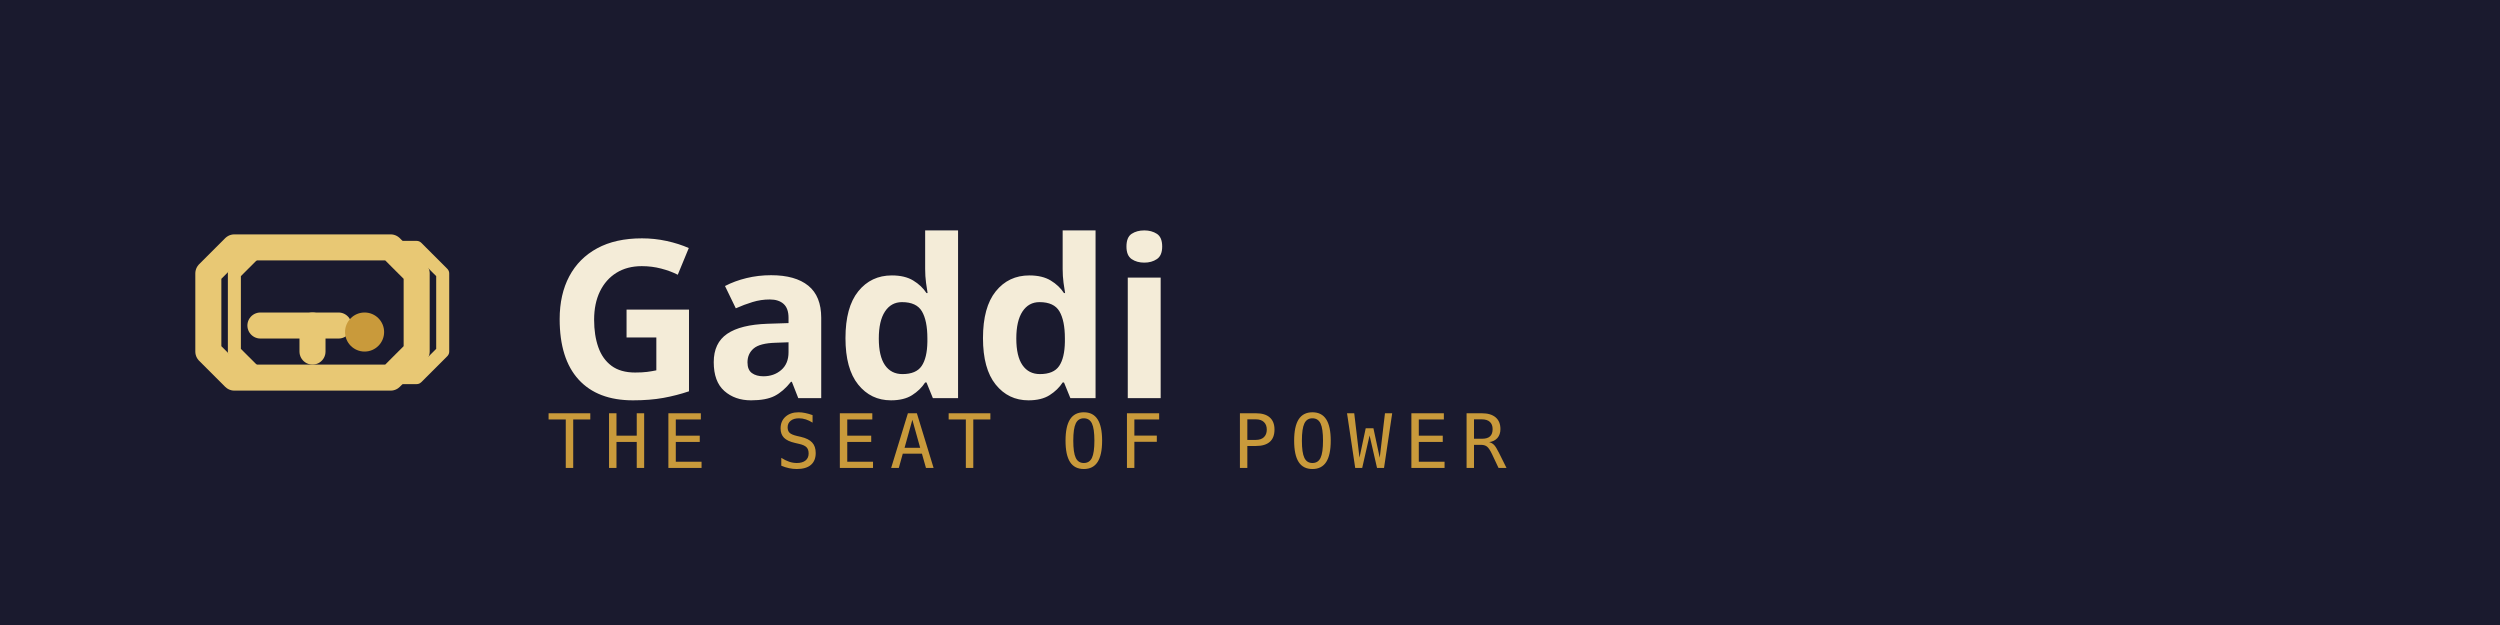
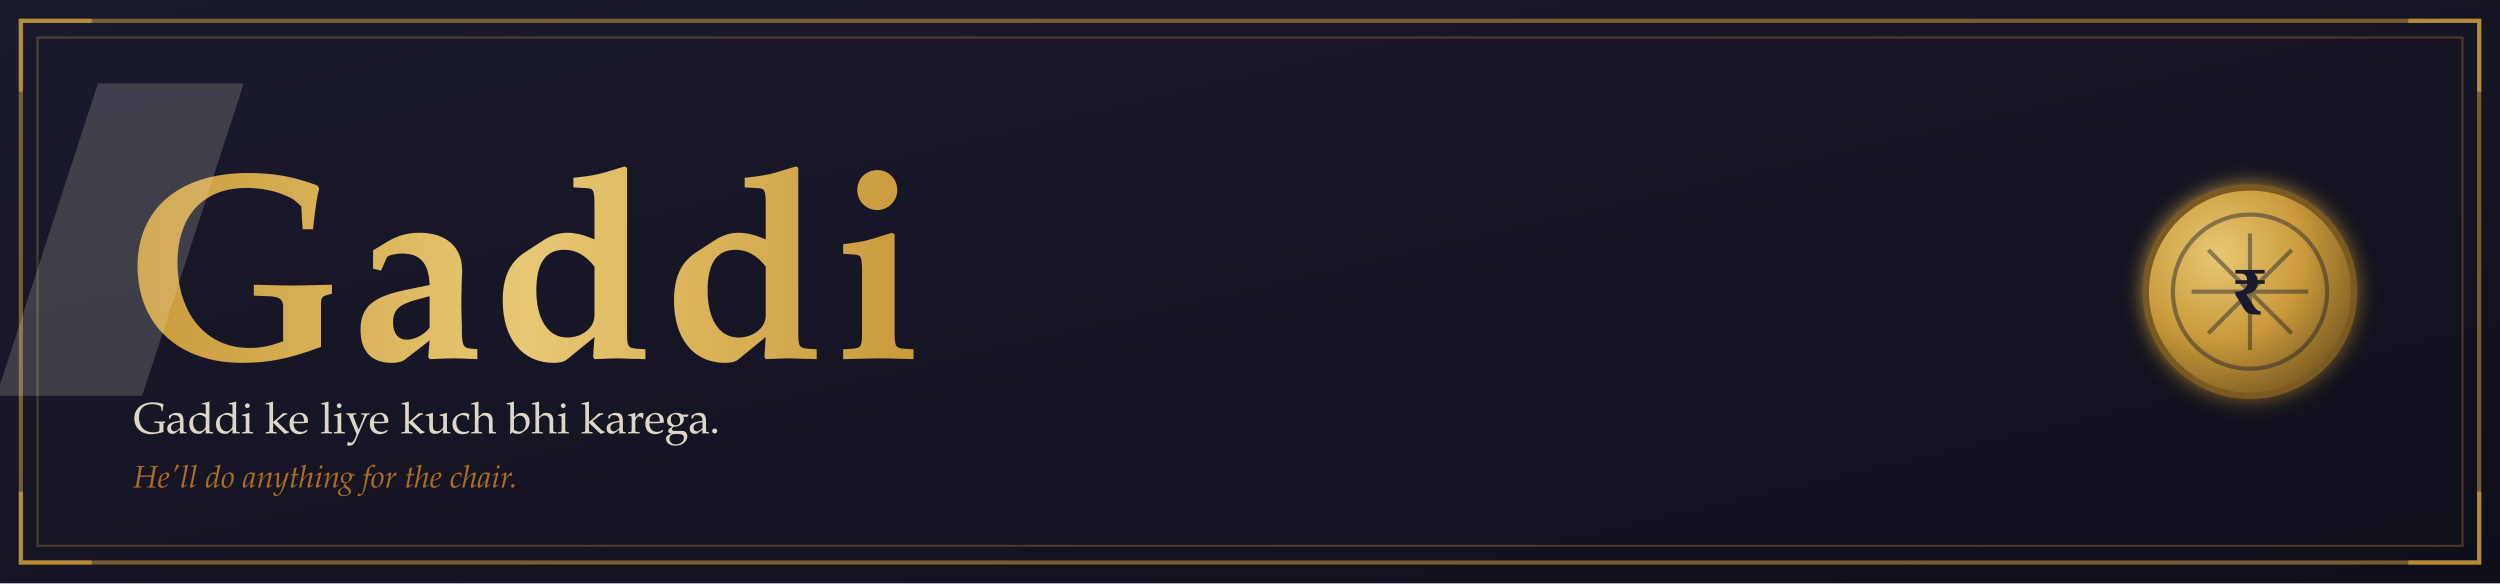
- <svg xmlns="http://www.w3.org/2000/svg" width="1280" height="320" viewBox="0 0 1280 320">
-   <rect x="0" y="0" width="1280" height="320" fill="#1A1A2E" />
-   <g id="gaddi-icon" transform="translate(80,80) scale(3.3333)">
-     <g fill="none" stroke="#E8C874" stroke-linecap="round" stroke-linejoin="round">
-       <polygon points="12,14 36,14 40,18 40,30 36,34 12,34 8,30 8,18" stroke-width="4" />
-       <line x1="16" y1="26" x2="28" y2="26" stroke-width="4" />
-       <line x1="24" y1="26" x2="24" y2="30" stroke-width="4" />
-       <polygon points="16,14 40,14 44,18 44,30 40,34 16,34 12,30 12,18" stroke-width="2" />
+ <svg xmlns="http://www.w3.org/2000/svg" viewBox="0 0 1200 280" role="img" aria-labelledby="kursiBannerTitle kursiBannerDesc">
+   <defs>
+     <linearGradient id="bgGrad" x1="0" y1="0" x2="1" y2="1">
+       <stop offset="0%" stop-color="#1A1A2E" />
+       <stop offset="100%" stop-color="#0F0F1A" />
+     </linearGradient>
+     <linearGradient id="goldGrad" x1="0" y1="0" x2="1" y2="0">
+       <stop offset="0%" stop-color="#C99A3B" />
+       <stop offset="50%" stop-color="#E8C874" />
+       <stop offset="100%" stop-color="#C99A3B" />
+     </linearGradient>
+     <radialGradient id="coinGrad" cx="35%" cy="32%" r="75%">
+       <stop offset="0%" stop-color="#E8C874" />
+       <stop offset="55%" stop-color="#C99A3B" />
+       <stop offset="100%" stop-color="#7A5A22" />
+     </radialGradient>
+     <filter id="coinGlow" x="-60%" y="-60%" width="220%" height="220%">
+       <feGaussianBlur stdDeviation="5" result="blur" />
+       <feMerge>
+         <feMergeNode in="blur" />
+         <feMergeNode in="SourceGraphic" />
+       </feMerge>
+     </filter>
+   </defs>
+   <rect width="1200" height="280" fill="url(#bgGrad)" />
+   <rect x="10" y="10" width="1180" height="260" fill="none" stroke="#C99A3B" stroke-width="2" opacity="0.55" />
+   <rect x="18" y="18" width="1164" height="244" fill="none" stroke="#C99A3B" stroke-width="1" opacity="0.3" />
+   <g stroke="#C99A3B" stroke-width="2" opacity="0.75" fill="none">
+     <path d="M10,44 L10,10 L44,10" />
+     <path d="M1156,10 L1190,10 L1190,44" />
+     <path d="M1190,236 L1190,270 L1156,270" />
+     <path d="M44,270 L10,270 L10,236" />
+   </g>
+   <text x="60" y="172" font-family="Georgia, 'Palatino Linotype', 'Book Antiqua', serif" font-weight="700" font-size="128" letter-spacing="4" fill="url(#goldGrad)">Gaddi</text>
+   <rect id="kursi-shine" x="60" y="40" width="70" height="150" fill="#F4ECD8" opacity="0.18" transform="skewX(-18)" />
+   <text x="64" y="208" font-family="Georgia, 'Palatino Linotype', serif" font-size="21" fill="#F4ECD8" opacity="0.9">
+     Gaddi ke liye kuch bhi karega.
+   </text>
+   <text x="64" y="234" font-family="Georgia, 'Palatino Linotype', serif" font-size="15" font-style="italic" fill="#E08A1E" opacity="0.75">
+     He'll do anything for the chair.
+   </text>
+   <g id="kursi-coin" transform="translate(1080,140)">
+     <circle r="50" fill="url(#coinGrad)" stroke="#7A5A22" stroke-width="3" filter="url(#coinGlow)" />
+     <g stroke="#1A1A2E" stroke-width="2" opacity="0.45" fill="none">
+       <circle r="37" />
+       <line x1="-28" y1="0" x2="28" y2="0" />
+       <line x1="0" y1="-28" x2="0" y2="28" />
+       <line x1="-20" y1="-20" x2="20" y2="20" />
+       <line x1="-20" y1="20" x2="20" y2="-20" />
    </g>
-     <circle cx="32" cy="27" r="3" fill="#C99A3B" />
+     <text x="0" y="11" font-family="Georgia, serif" font-size="30" font-weight="700" fill="#1A1A2E" text-anchor="middle">₹</text>
  </g>
-   <text id="gaddi-wordmark" x="280" y="160" dominant-baseline="central" text-anchor="start" font-family="'Space Grotesk', sans-serif" font-weight="600" font-size="113" letter-spacing="-1.13" fill="#F4ECD8">Gaddi</text>
-   <text x="280" y="213" dominant-baseline="hanging" text-anchor="start" font-family="'JetBrains Mono', monospace" font-size="38.4" letter-spacing="0.16em" fill="#C99A3B">THE SEAT OF POWER</text>
</svg>
